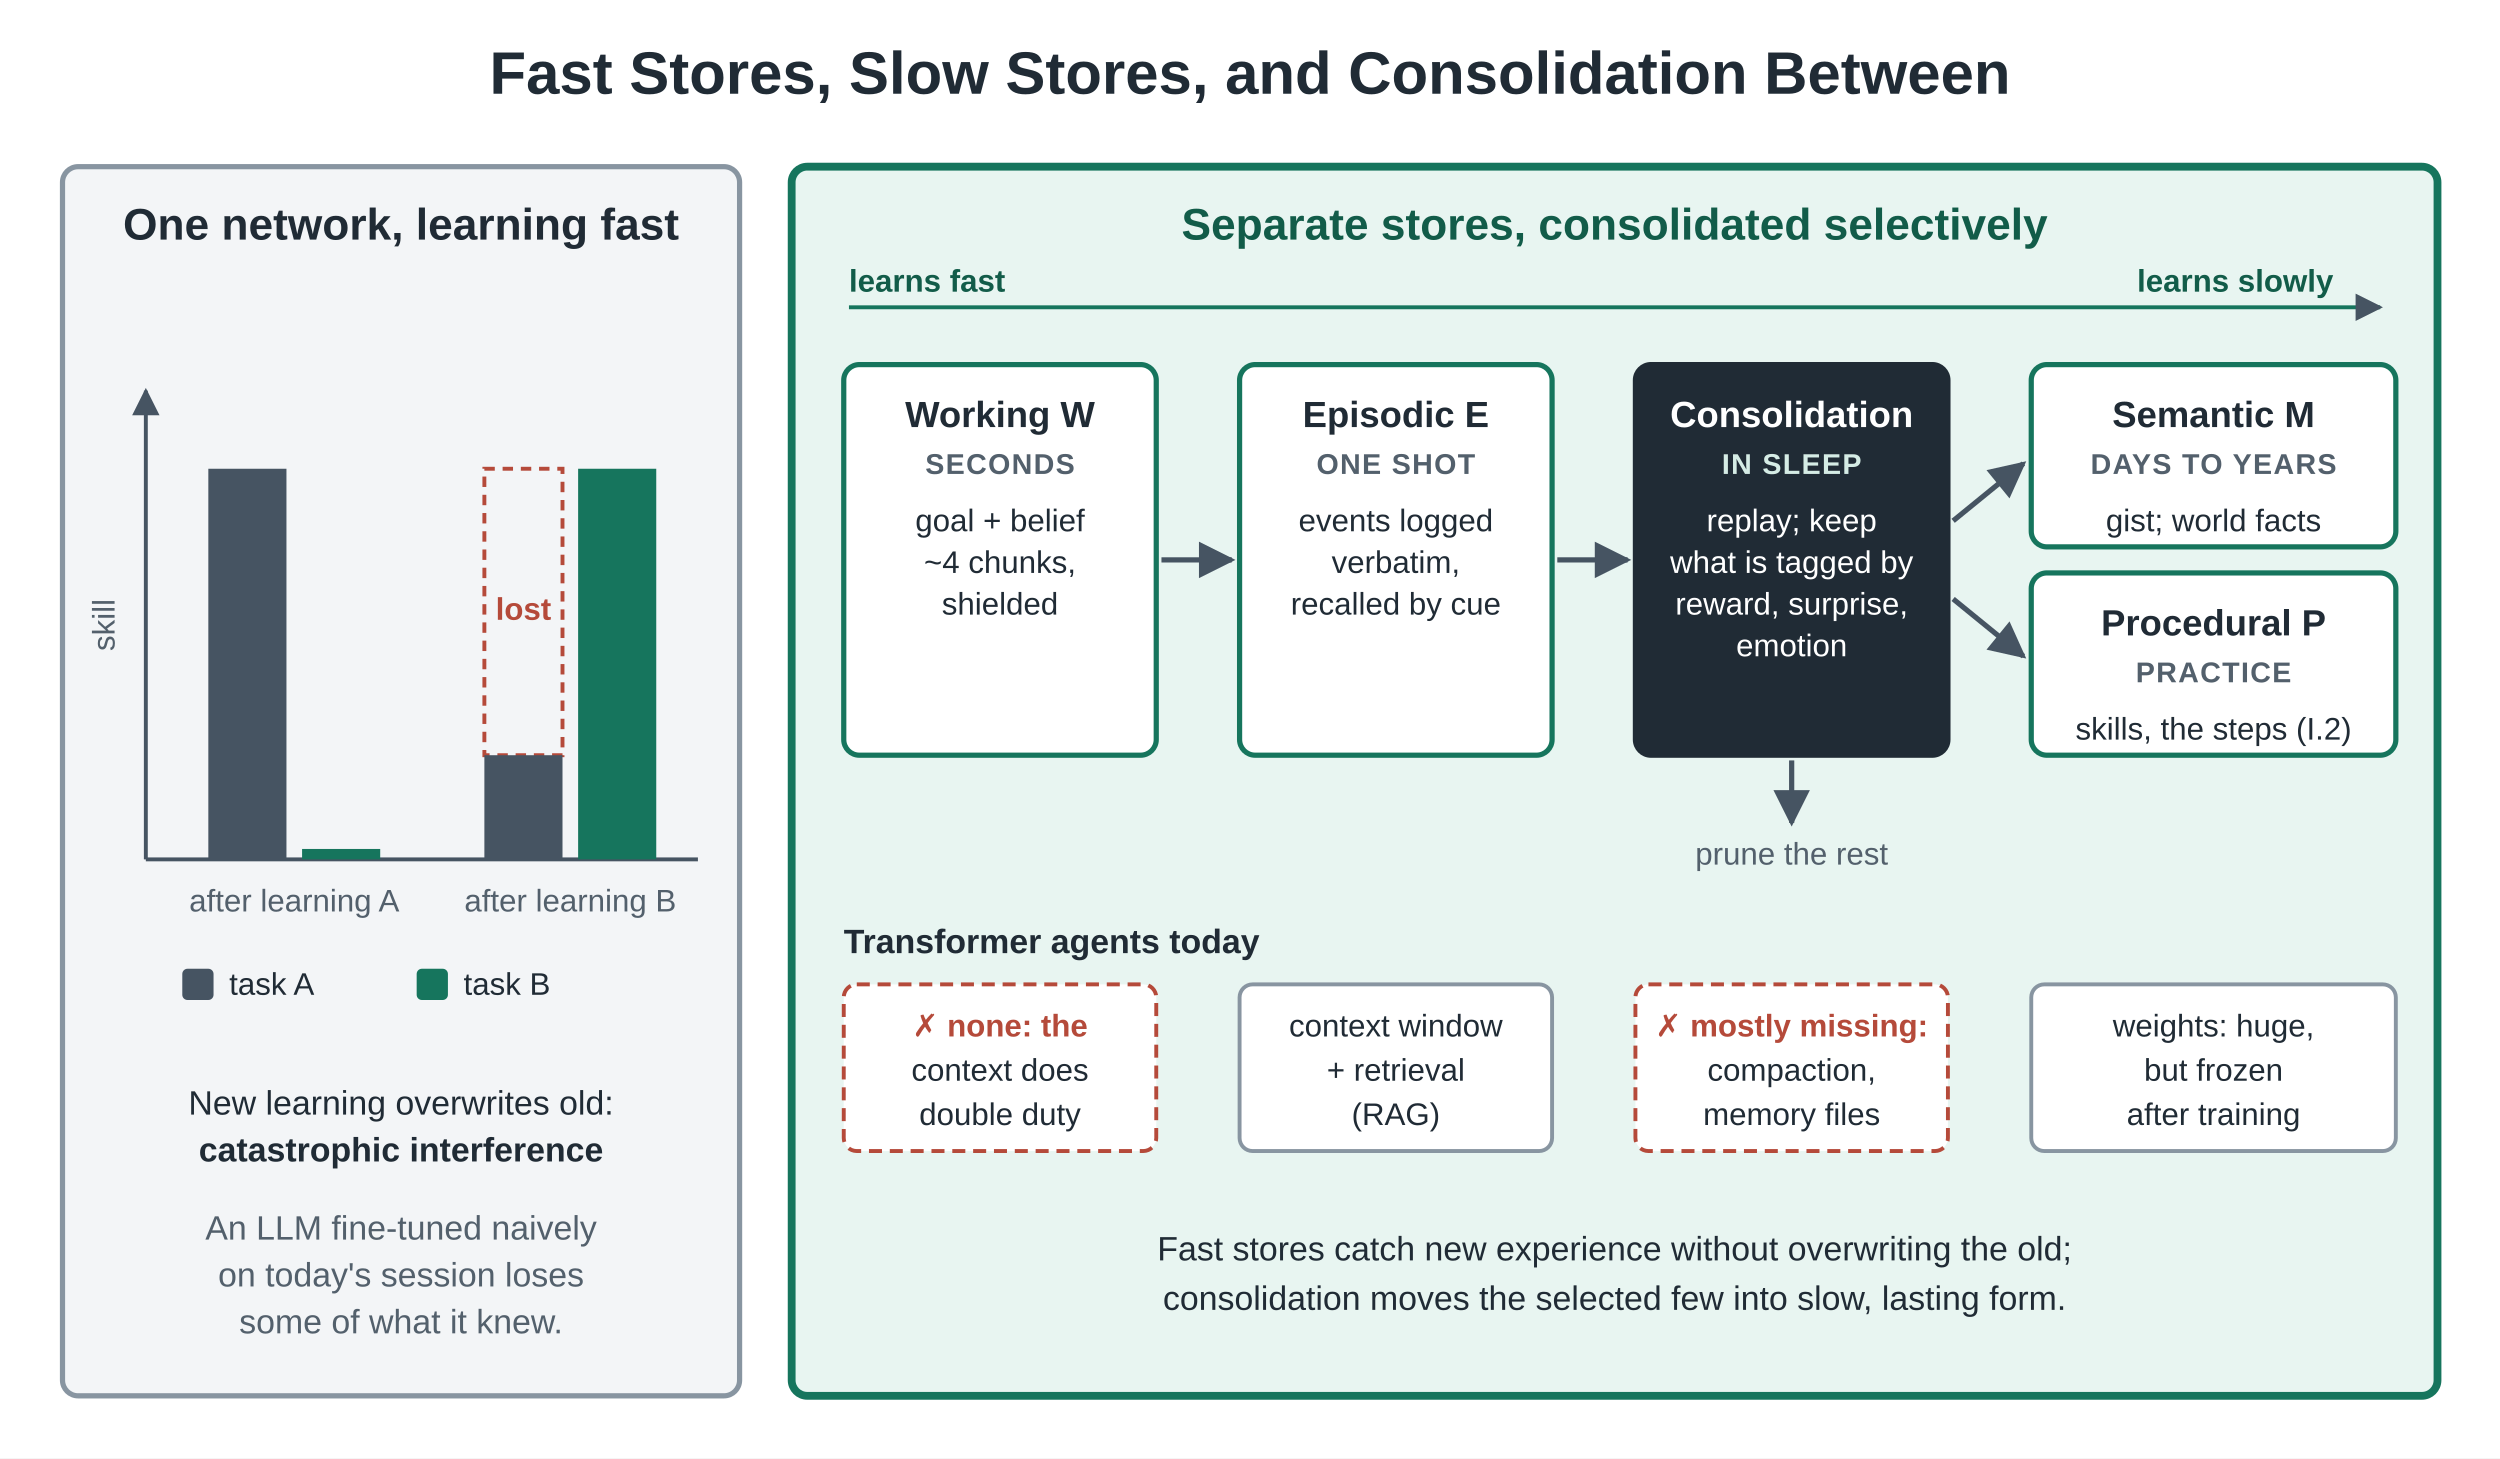
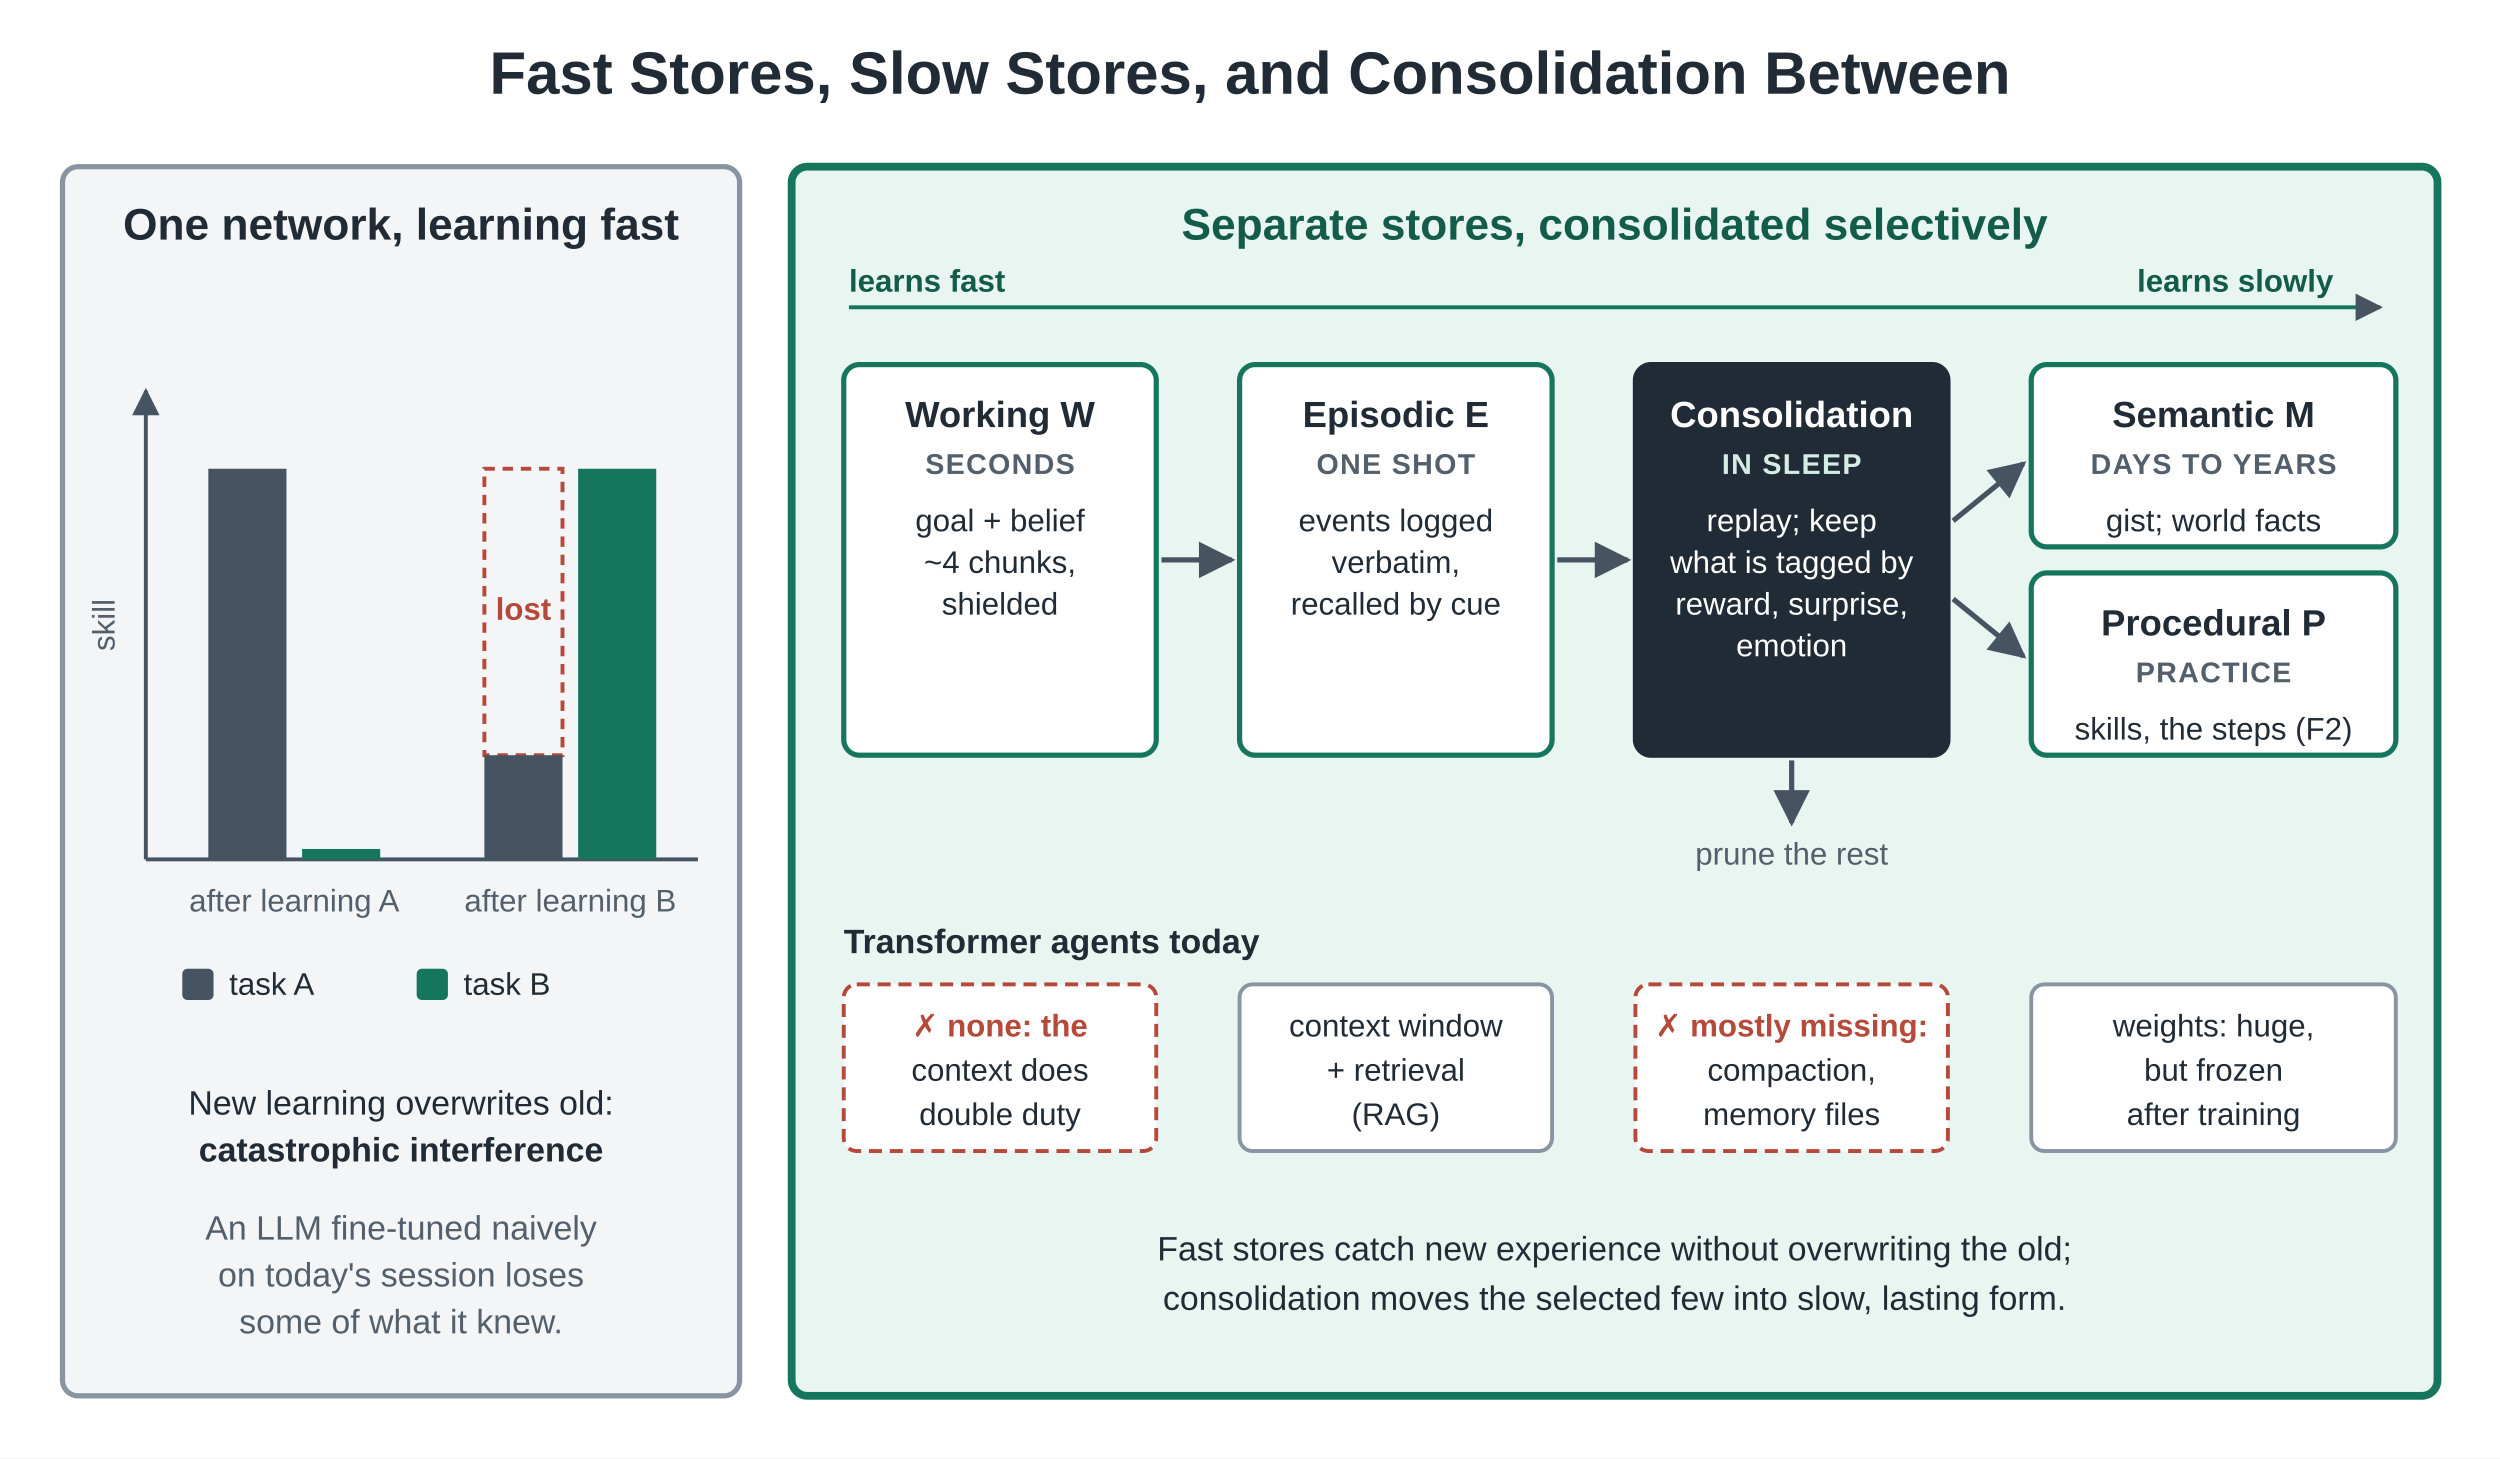
<svg xmlns="http://www.w3.org/2000/svg" width="960" height="560" viewBox="0 0 960 560" role="img" aria-labelledby="title desc">
  <defs>
    <marker id="arrow" viewBox="0 0 10 10" refX="9" refY="5" markerWidth="7" markerHeight="7" orient="auto-start-reverse">
      <path d="M0 0 L10 5 L0 10 Z" fill="#465462" />
    </marker>
  </defs>
  <rect width="960" height="560" fill="#ffffff" />
  <g font-family="Arial, Helvetica, sans-serif" text-anchor="middle" fill="#202b35">
    <text x="480" y="36" font-size="23" font-weight="700">Fast Stores, Slow Stores, and Consolidation Between</text>
    <rect x="24" y="64" width="260" height="472" rx="6" fill="#f3f5f7" stroke="#8895a1" stroke-width="2" />
    <text x="154" y="92" font-size="17" font-weight="700">One network, learning fast</text>
    <path d="M56 330 H268" stroke="#465462" stroke-width="1.5" />
    <path d="M56 330 V150" stroke="#465462" stroke-width="1.5" marker-end="url(#arrow)" />
    <text x="44" y="240" font-size="12" fill="#53606c" transform="rotate(-90 44 240)">skill</text>
    <rect x="80" y="180" width="30" height="150" fill="#465462" />
    <rect x="116" y="326" width="30" height="4" fill="#16755d" />
    <rect x="186" y="180" width="30" height="110" fill="none" stroke="#b54a3a" stroke-width="1.5" stroke-dasharray="4 3" />
    <rect x="186" y="290" width="30" height="40" fill="#465462" />
    <rect x="222" y="180" width="30" height="150" fill="#16755d" />
    <text x="201" y="238" font-size="12" font-weight="700" fill="#b54a3a">lost</text>
    <text x="113" y="350" font-size="12" fill="#53606c">after learning A</text>
    <text x="219" y="350" font-size="12" fill="#53606c">after learning B</text>
    <g font-size="12" text-anchor="start">
      <rect x="70" y="372" width="12" height="12" rx="2" fill="#465462" />
      <text x="88" y="382">task A</text>
      <rect x="160" y="372" width="12" height="12" rx="2" fill="#16755d" />
      <text x="178" y="382">task B</text>
    </g>
    <g font-size="13">
      <text x="154" y="428">New learning overwrites old:</text>
      <text x="154" y="446" font-weight="700">catastrophic interference</text>
      <text x="154" y="476" fill="#53606c">An LLM fine-tuned naively</text>
      <text x="154" y="494" fill="#53606c">on today's session loses</text>
      <text x="154" y="512" fill="#53606c">some of what it knew.</text>
    </g>
    <rect x="304" y="64" width="632" height="472" rx="6" fill="#e8f5f1" stroke="#16755d" stroke-width="3" />
    <text x="620" y="92" font-size="17" font-weight="700" fill="#125c49">Separate stores, consolidated selectively</text>
    <path d="M326 118 H914" stroke="#16755d" stroke-width="1.5" marker-end="url(#arrow)" />
    <text x="326" y="112" font-size="12" font-weight="700" fill="#125c49" text-anchor="start">learns fast</text>
    <text x="896" y="112" font-size="12" font-weight="700" fill="#125c49" text-anchor="end">learns slowly</text>
    <rect x="324" y="140" width="120" height="150" rx="6" fill="#ffffff" stroke="#16755d" stroke-width="2" />
    <text x="384.0" y="164" font-size="14" font-weight="700" fill="#202b35">Working W</text>
    <text x="384.0" y="182" font-size="11" font-weight="700" fill="#53606c" letter-spacing="0.5">SECONDS</text>
    <text x="384.0" y="204" font-size="12" fill="#202b35">goal + belief</text>
    <text x="384.0" y="220" font-size="12" fill="#202b35">~4 chunks,</text>
    <text x="384.0" y="236" font-size="12" fill="#202b35">shielded</text>
    <rect x="476" y="140" width="120" height="150" rx="6" fill="#ffffff" stroke="#16755d" stroke-width="2" />
    <text x="536.0" y="164" font-size="14" font-weight="700" fill="#202b35">Episodic E</text>
    <text x="536.0" y="182" font-size="11" font-weight="700" fill="#53606c" letter-spacing="0.5">ONE SHOT</text>
    <text x="536.0" y="204" font-size="12" fill="#202b35">events logged</text>
    <text x="536.0" y="220" font-size="12" fill="#202b35">verbatim,</text>
    <text x="536.0" y="236" font-size="12" fill="#202b35">recalled by cue</text>
    <rect x="628" y="140" width="120" height="150" rx="6" fill="#202b35" stroke="#202b35" stroke-width="2" />
    <text x="688.0" y="164" font-size="14" font-weight="700" fill="#ffffff">Consolidation</text>
    <text x="688.0" y="182" font-size="11" font-weight="700" fill="#d5ece5" letter-spacing="0.5">IN SLEEP</text>
    <text x="688.0" y="204" font-size="12" fill="#ffffff">replay; keep</text>
    <text x="688.0" y="220" font-size="12" fill="#ffffff">what is tagged by</text>
    <text x="688.0" y="236" font-size="12" fill="#ffffff">reward, surprise,</text>
    <text x="688.0" y="252" font-size="12" fill="#ffffff">emotion</text>
    <rect x="780" y="140" width="140" height="70" rx="6" fill="#ffffff" stroke="#16755d" stroke-width="2" />
    <text x="850.0" y="164" font-size="14" font-weight="700" fill="#202b35">Semantic M</text>
    <text x="850.0" y="182" font-size="11" font-weight="700" fill="#53606c" letter-spacing="0.5">DAYS TO YEARS</text>
    <text x="850.0" y="204" font-size="12" fill="#202b35">gist; world facts</text>
    <rect x="780" y="220" width="140" height="70" rx="6" fill="#ffffff" stroke="#16755d" stroke-width="2" />
    <text x="850.0" y="244" font-size="14" font-weight="700" fill="#202b35">Procedural P</text>
    <text x="850.0" y="262" font-size="11" font-weight="700" fill="#53606c" letter-spacing="0.5">PRACTICE</text>
-     <text x="850.0" y="284" font-size="12" fill="#202b35">skills, the steps (I.2)</text>
+     <text x="850.0" y="284" font-size="12" fill="#202b35">skills, the steps (F2)</text>
    <g fill="none" stroke="#465462" stroke-width="2" marker-end="url(#arrow)">
      <path d="M446 215 H473" />
      <path d="M598 215 H625" />
      <path d="M750 200 L777 178" />
      <path d="M750 230 L777 252" />
      <path d="M688 292 V316" />
    </g>
    <text x="688" y="332" font-size="12" fill="#53606c">prune the rest</text>
    <text x="324" y="366" font-size="13" font-weight="700" text-anchor="start">Transformer agents today</text>
    <rect x="324" y="378" width="120" height="64" rx="5" fill="#ffffff" stroke="#b54a3a" stroke-width="1.5" stroke-dasharray="5 3" />
    <text x="384.0" y="398" font-size="12" fill="#b54a3a" font-weight="700">✗ none: the</text>
    <text x="384.0" y="415" font-size="12" fill="#202b35">context does</text>
    <text x="384.0" y="432" font-size="12" fill="#202b35">double duty</text>
    <rect x="476" y="378" width="120" height="64" rx="5" fill="#ffffff" stroke="#8895a1" stroke-width="1.5" stroke-dasharray="" />
    <text x="536.0" y="398" font-size="12" fill="#202b35">context window</text>
    <text x="536.0" y="415" font-size="12" fill="#202b35">+ retrieval</text>
    <text x="536.0" y="432" font-size="12" fill="#202b35">(RAG)</text>
    <rect x="628" y="378" width="120" height="64" rx="5" fill="#ffffff" stroke="#b54a3a" stroke-width="1.5" stroke-dasharray="5 3" />
    <text x="688.0" y="398" font-size="12" fill="#b54a3a" font-weight="700">✗ mostly missing:</text>
    <text x="688.0" y="415" font-size="12" fill="#202b35">compaction,</text>
    <text x="688.0" y="432" font-size="12" fill="#202b35">memory files</text>
    <rect x="780" y="378" width="140" height="64" rx="5" fill="#ffffff" stroke="#8895a1" stroke-width="1.5" stroke-dasharray="" />
    <text x="850.0" y="398" font-size="12" fill="#202b35">weights: huge,</text>
    <text x="850.0" y="415" font-size="12" fill="#202b35">but frozen</text>
    <text x="850.0" y="432" font-size="12" fill="#202b35">after training</text>
    <text x="620" y="484" font-size="13">Fast stores catch new experience without overwriting the old;</text>
    <text x="620" y="503" font-size="13">consolidation moves the selected few into slow, lasting form.</text>
  </g>
</svg>
